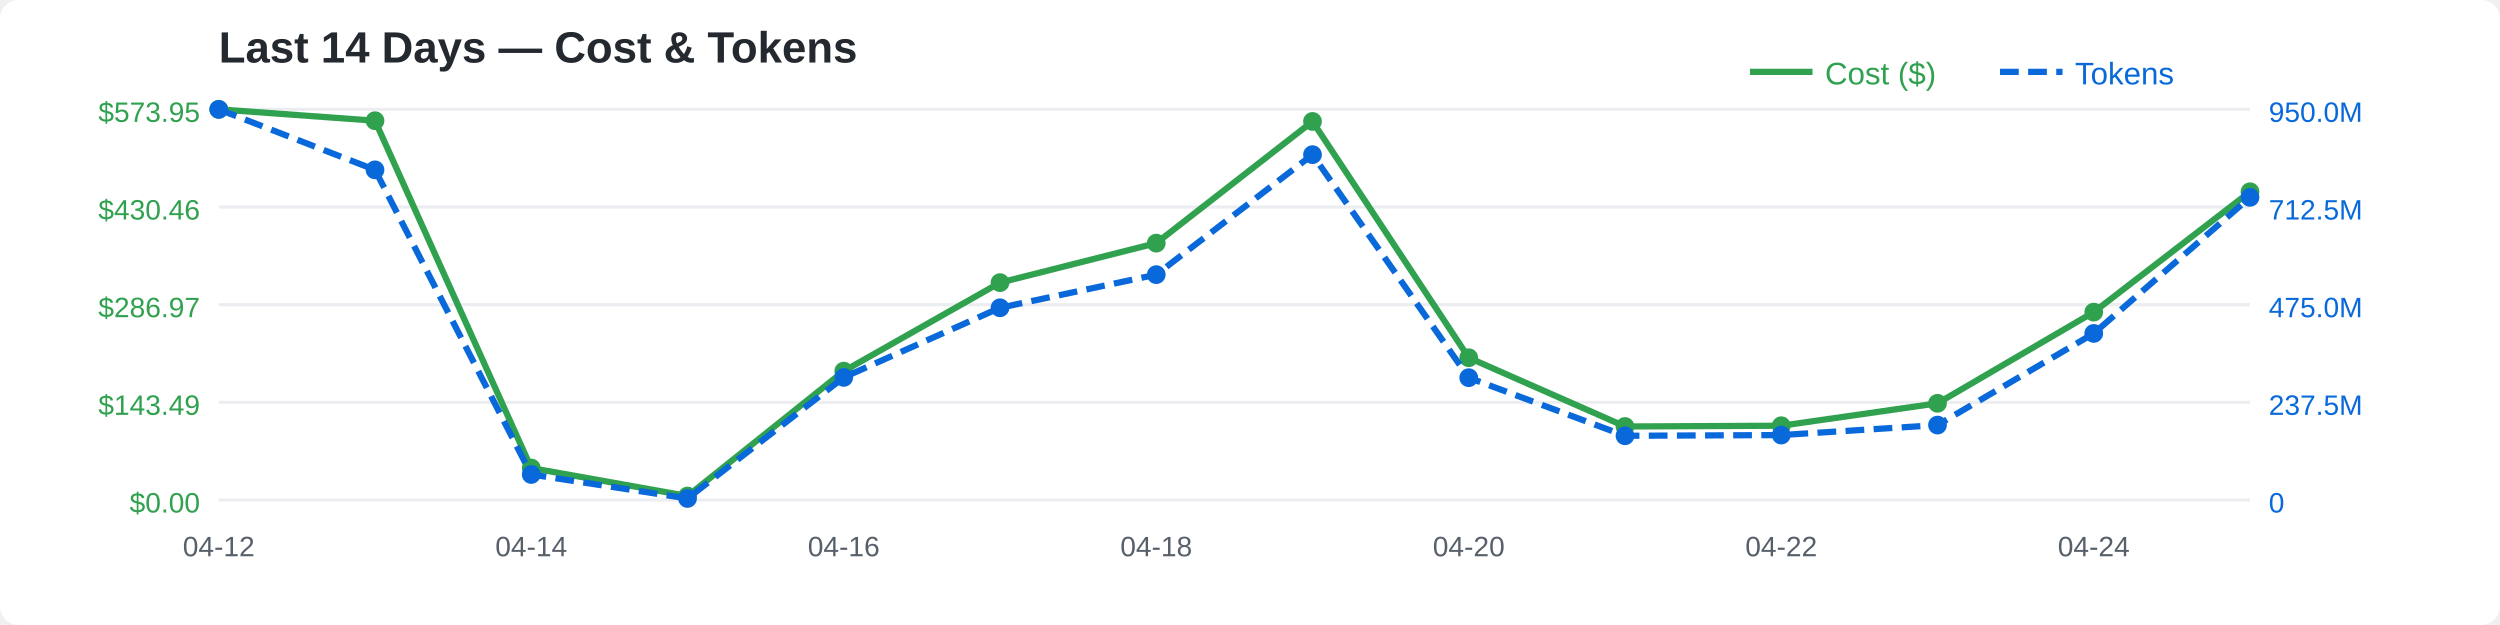
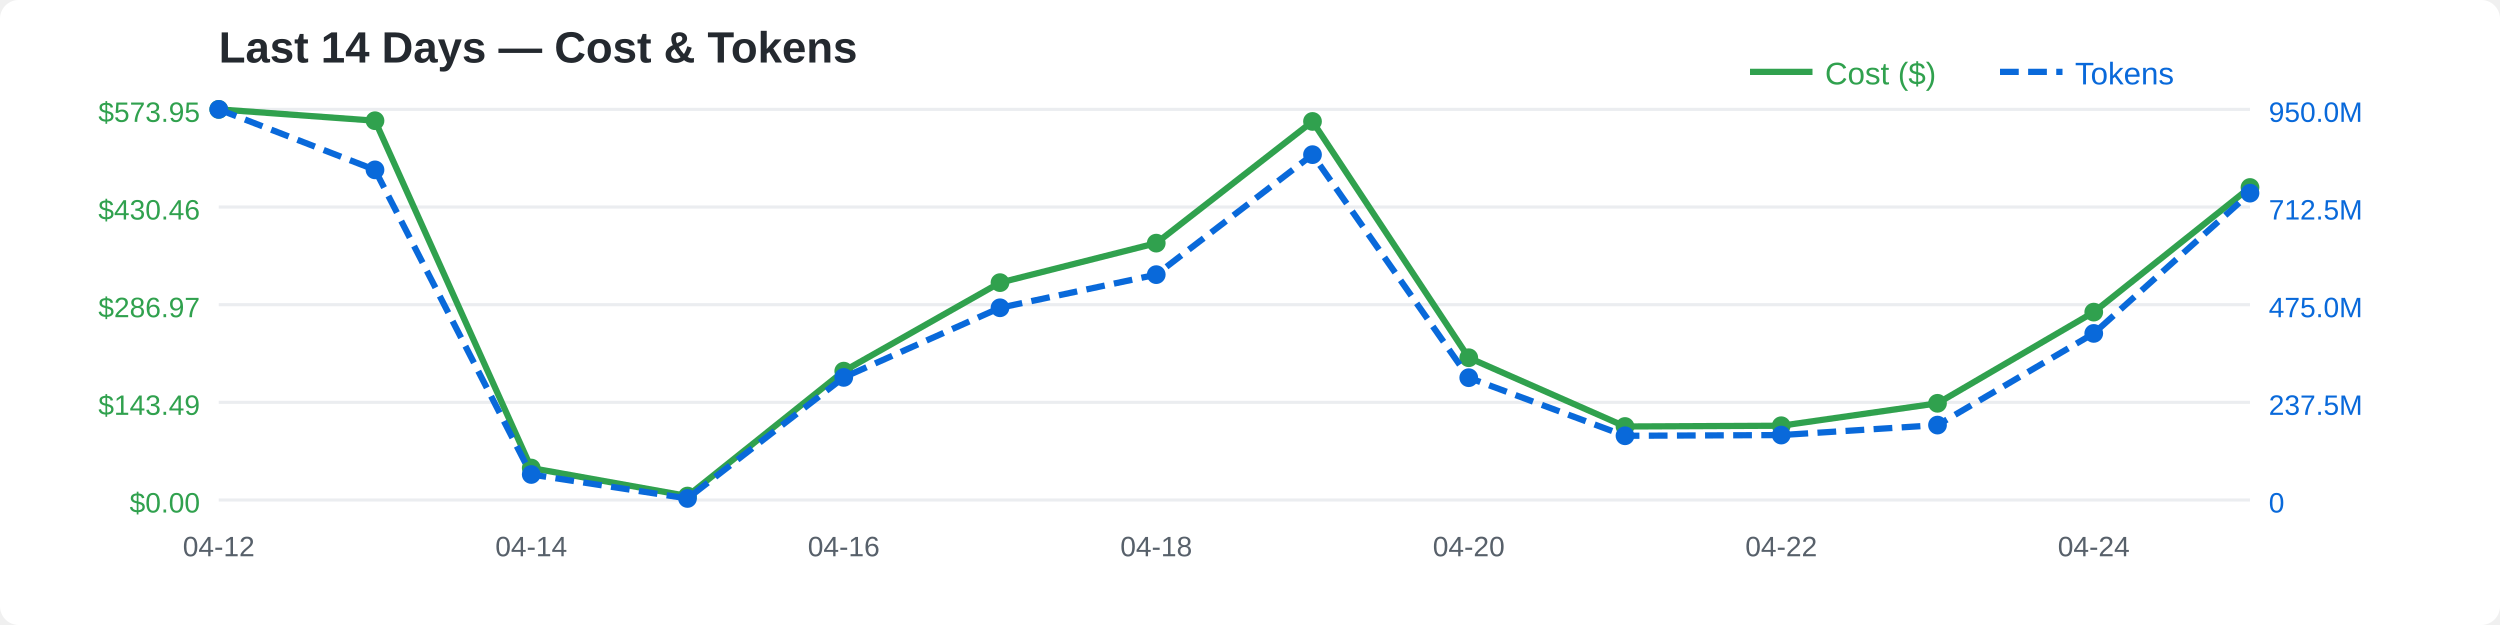
<svg xmlns="http://www.w3.org/2000/svg" width="800" height="200" viewBox="0 0 800 200">
  <rect width="800" height="200" fill="#ffffff" rx="6" />
  <text x="70" y="20" font-family="Arial, sans-serif" font-size="14" fill="#24292f" font-weight="bold">Last 14 Days — Cost &amp; Tokens</text>
  <line x1="70" y1="35.0" x2="720" y2="35.0" stroke="#ebedf0" stroke-width="1" />
  <line x1="70" y1="66.25" x2="720" y2="66.25" stroke="#ebedf0" stroke-width="1" />
  <line x1="70" y1="97.5" x2="720" y2="97.5" stroke="#ebedf0" stroke-width="1" />
  <line x1="70" y1="128.75" x2="720" y2="128.75" stroke="#ebedf0" stroke-width="1" />
  <line x1="70" y1="160.0" x2="720" y2="160.0" stroke="#ebedf0" stroke-width="1" />
  <text x="70.0" y="178" font-family="Arial, sans-serif" font-size="9" fill="#57606a" text-anchor="middle">04-12</text>
  <text x="170.0" y="178" font-family="Arial, sans-serif" font-size="9" fill="#57606a" text-anchor="middle">04-14</text>
  <text x="270.0" y="178" font-family="Arial, sans-serif" font-size="9" fill="#57606a" text-anchor="middle">04-16</text>
  <text x="370.0" y="178" font-family="Arial, sans-serif" font-size="9" fill="#57606a" text-anchor="middle">04-18</text>
  <text x="470.0" y="178" font-family="Arial, sans-serif" font-size="9" fill="#57606a" text-anchor="middle">04-20</text>
  <text x="570.0" y="178" font-family="Arial, sans-serif" font-size="9" fill="#57606a" text-anchor="middle">04-22</text>
  <text x="670.0" y="178" font-family="Arial, sans-serif" font-size="9" fill="#57606a" text-anchor="middle">04-24</text>
  <text x="64" y="39.0" font-family="Arial, sans-serif" font-size="9" fill="#30a14e" text-anchor="end">$573.95</text>
  <text x="64" y="70.25" font-family="Arial, sans-serif" font-size="9" fill="#30a14e" text-anchor="end">$430.46</text>
  <text x="64" y="101.5" font-family="Arial, sans-serif" font-size="9" fill="#30a14e" text-anchor="end">$286.97</text>
  <text x="64" y="132.75" font-family="Arial, sans-serif" font-size="9" fill="#30a14e" text-anchor="end">$143.49</text>
  <text x="64" y="164.0" font-family="Arial, sans-serif" font-size="9" fill="#30a14e" text-anchor="end">$0.00</text>
  <text x="726" y="39.0" font-family="Arial, sans-serif" font-size="9" fill="#0969da">950.0M</text>
  <text x="726" y="70.25" font-family="Arial, sans-serif" font-size="9" fill="#0969da">712.5M</text>
  <text x="726" y="101.5" font-family="Arial, sans-serif" font-size="9" fill="#0969da">475.0M</text>
  <text x="726" y="132.75" font-family="Arial, sans-serif" font-size="9" fill="#0969da">237.5M</text>
  <text x="726" y="164.0" font-family="Arial, sans-serif" font-size="9" fill="#0969da">0</text>
-   <polyline points="70.0,35.0 120.0,38.627 170.0,149.767 220.0,158.733 270.0,118.761 320.0,90.443 370.0,77.805 420.0,38.86 470.0,114.474 520.0,136.476 570.0,136.233 620.0,129.058 670.0,99.877 720.0,61.365" fill="none" stroke="#30a14e" stroke-width="2" />
+   <polyline points="70.0,35.0 120.0,38.627 170.0,149.767 220.0,158.733 270.0,118.761 320.0,90.443 370.0,77.805 420.0,38.86 470.0,114.474 520.0,136.476 570.0,136.233 620.0,129.058 670.0,99.877 720.0,59.994" fill="none" stroke="#30a14e" stroke-width="2" />
  <circle cx="70.0" cy="35.0" r="3" fill="#30a14e">
    </circle>
  <circle cx="120.0" cy="38.627" r="3" fill="#30a14e">
    </circle>
  <circle cx="170.0" cy="149.767" r="3" fill="#30a14e">
    </circle>
  <circle cx="220.0" cy="158.733" r="3" fill="#30a14e">
    </circle>
  <circle cx="270.0" cy="118.761" r="3" fill="#30a14e">
    </circle>
  <circle cx="320.0" cy="90.443" r="3" fill="#30a14e">
    </circle>
  <circle cx="370.0" cy="77.805" r="3" fill="#30a14e">
    </circle>
  <circle cx="420.0" cy="38.86" r="3" fill="#30a14e">
    </circle>
  <circle cx="470.0" cy="114.474" r="3" fill="#30a14e">
    </circle>
  <circle cx="520.0" cy="136.476" r="3" fill="#30a14e">
    </circle>
  <circle cx="570.0" cy="136.233" r="3" fill="#30a14e">
    </circle>
  <circle cx="620.0" cy="129.058" r="3" fill="#30a14e">
    </circle>
  <circle cx="670.0" cy="99.877" r="3" fill="#30a14e">
    </circle>
-   <circle cx="720.0" cy="61.365" r="3" fill="#30a14e">
+   <circle cx="720.0" cy="59.994" r="3" fill="#30a14e">
    </circle>
-   <polyline points="70.0,35.0 120.0,54.357 170.0,151.835 220.0,159.51 270.0,120.77 320.0,98.49 370.0,87.885 420.0,49.49 470.0,120.862 520.0,139.448 570.0,139.221 620.0,136.027 670.0,106.692 720.0,63.153" fill="none" stroke="#0969da" stroke-width="2" stroke-dasharray="6,3" />
+   <polyline points="70.0,35.0 120.0,54.357 170.0,151.835 220.0,159.51 270.0,120.77 320.0,98.49 370.0,87.885 420.0,49.49 470.0,120.862 520.0,139.448 570.0,139.221 620.0,136.027 670.0,106.692 720.0,61.81" fill="none" stroke="#0969da" stroke-width="2" stroke-dasharray="6,3" />
  <circle cx="70.0" cy="35.0" r="3" fill="#0969da">
    </circle>
  <circle cx="120.0" cy="54.357" r="3" fill="#0969da">
    </circle>
  <circle cx="170.0" cy="151.835" r="3" fill="#0969da">
    </circle>
  <circle cx="220.0" cy="159.51" r="3" fill="#0969da">
    </circle>
  <circle cx="270.0" cy="120.77" r="3" fill="#0969da">
    </circle>
  <circle cx="320.0" cy="98.49" r="3" fill="#0969da">
    </circle>
  <circle cx="370.0" cy="87.885" r="3" fill="#0969da">
    </circle>
  <circle cx="420.0" cy="49.49" r="3" fill="#0969da">
    </circle>
  <circle cx="470.0" cy="120.862" r="3" fill="#0969da">
    </circle>
  <circle cx="520.0" cy="139.448" r="3" fill="#0969da">
    </circle>
  <circle cx="570.0" cy="139.221" r="3" fill="#0969da">
    </circle>
  <circle cx="620.0" cy="136.027" r="3" fill="#0969da">
    </circle>
  <circle cx="670.0" cy="106.692" r="3" fill="#0969da">
    </circle>
-   <circle cx="720.0" cy="63.153" r="3" fill="#0969da">
+   <circle cx="720.0" cy="61.81" r="3" fill="#0969da">
    </circle>
  <line x1="560" y1="23" x2="580" y2="23" stroke="#30a14e" stroke-width="2" />
  <text x="584" y="27" font-family="Arial, sans-serif" font-size="10" fill="#30a14e">Cost ($)</text>
  <line x1="640" y1="23" x2="660" y2="23" stroke="#0969da" stroke-width="2" stroke-dasharray="6,3" />
  <text x="664" y="27" font-family="Arial, sans-serif" font-size="10" fill="#0969da">Tokens</text>
</svg>
